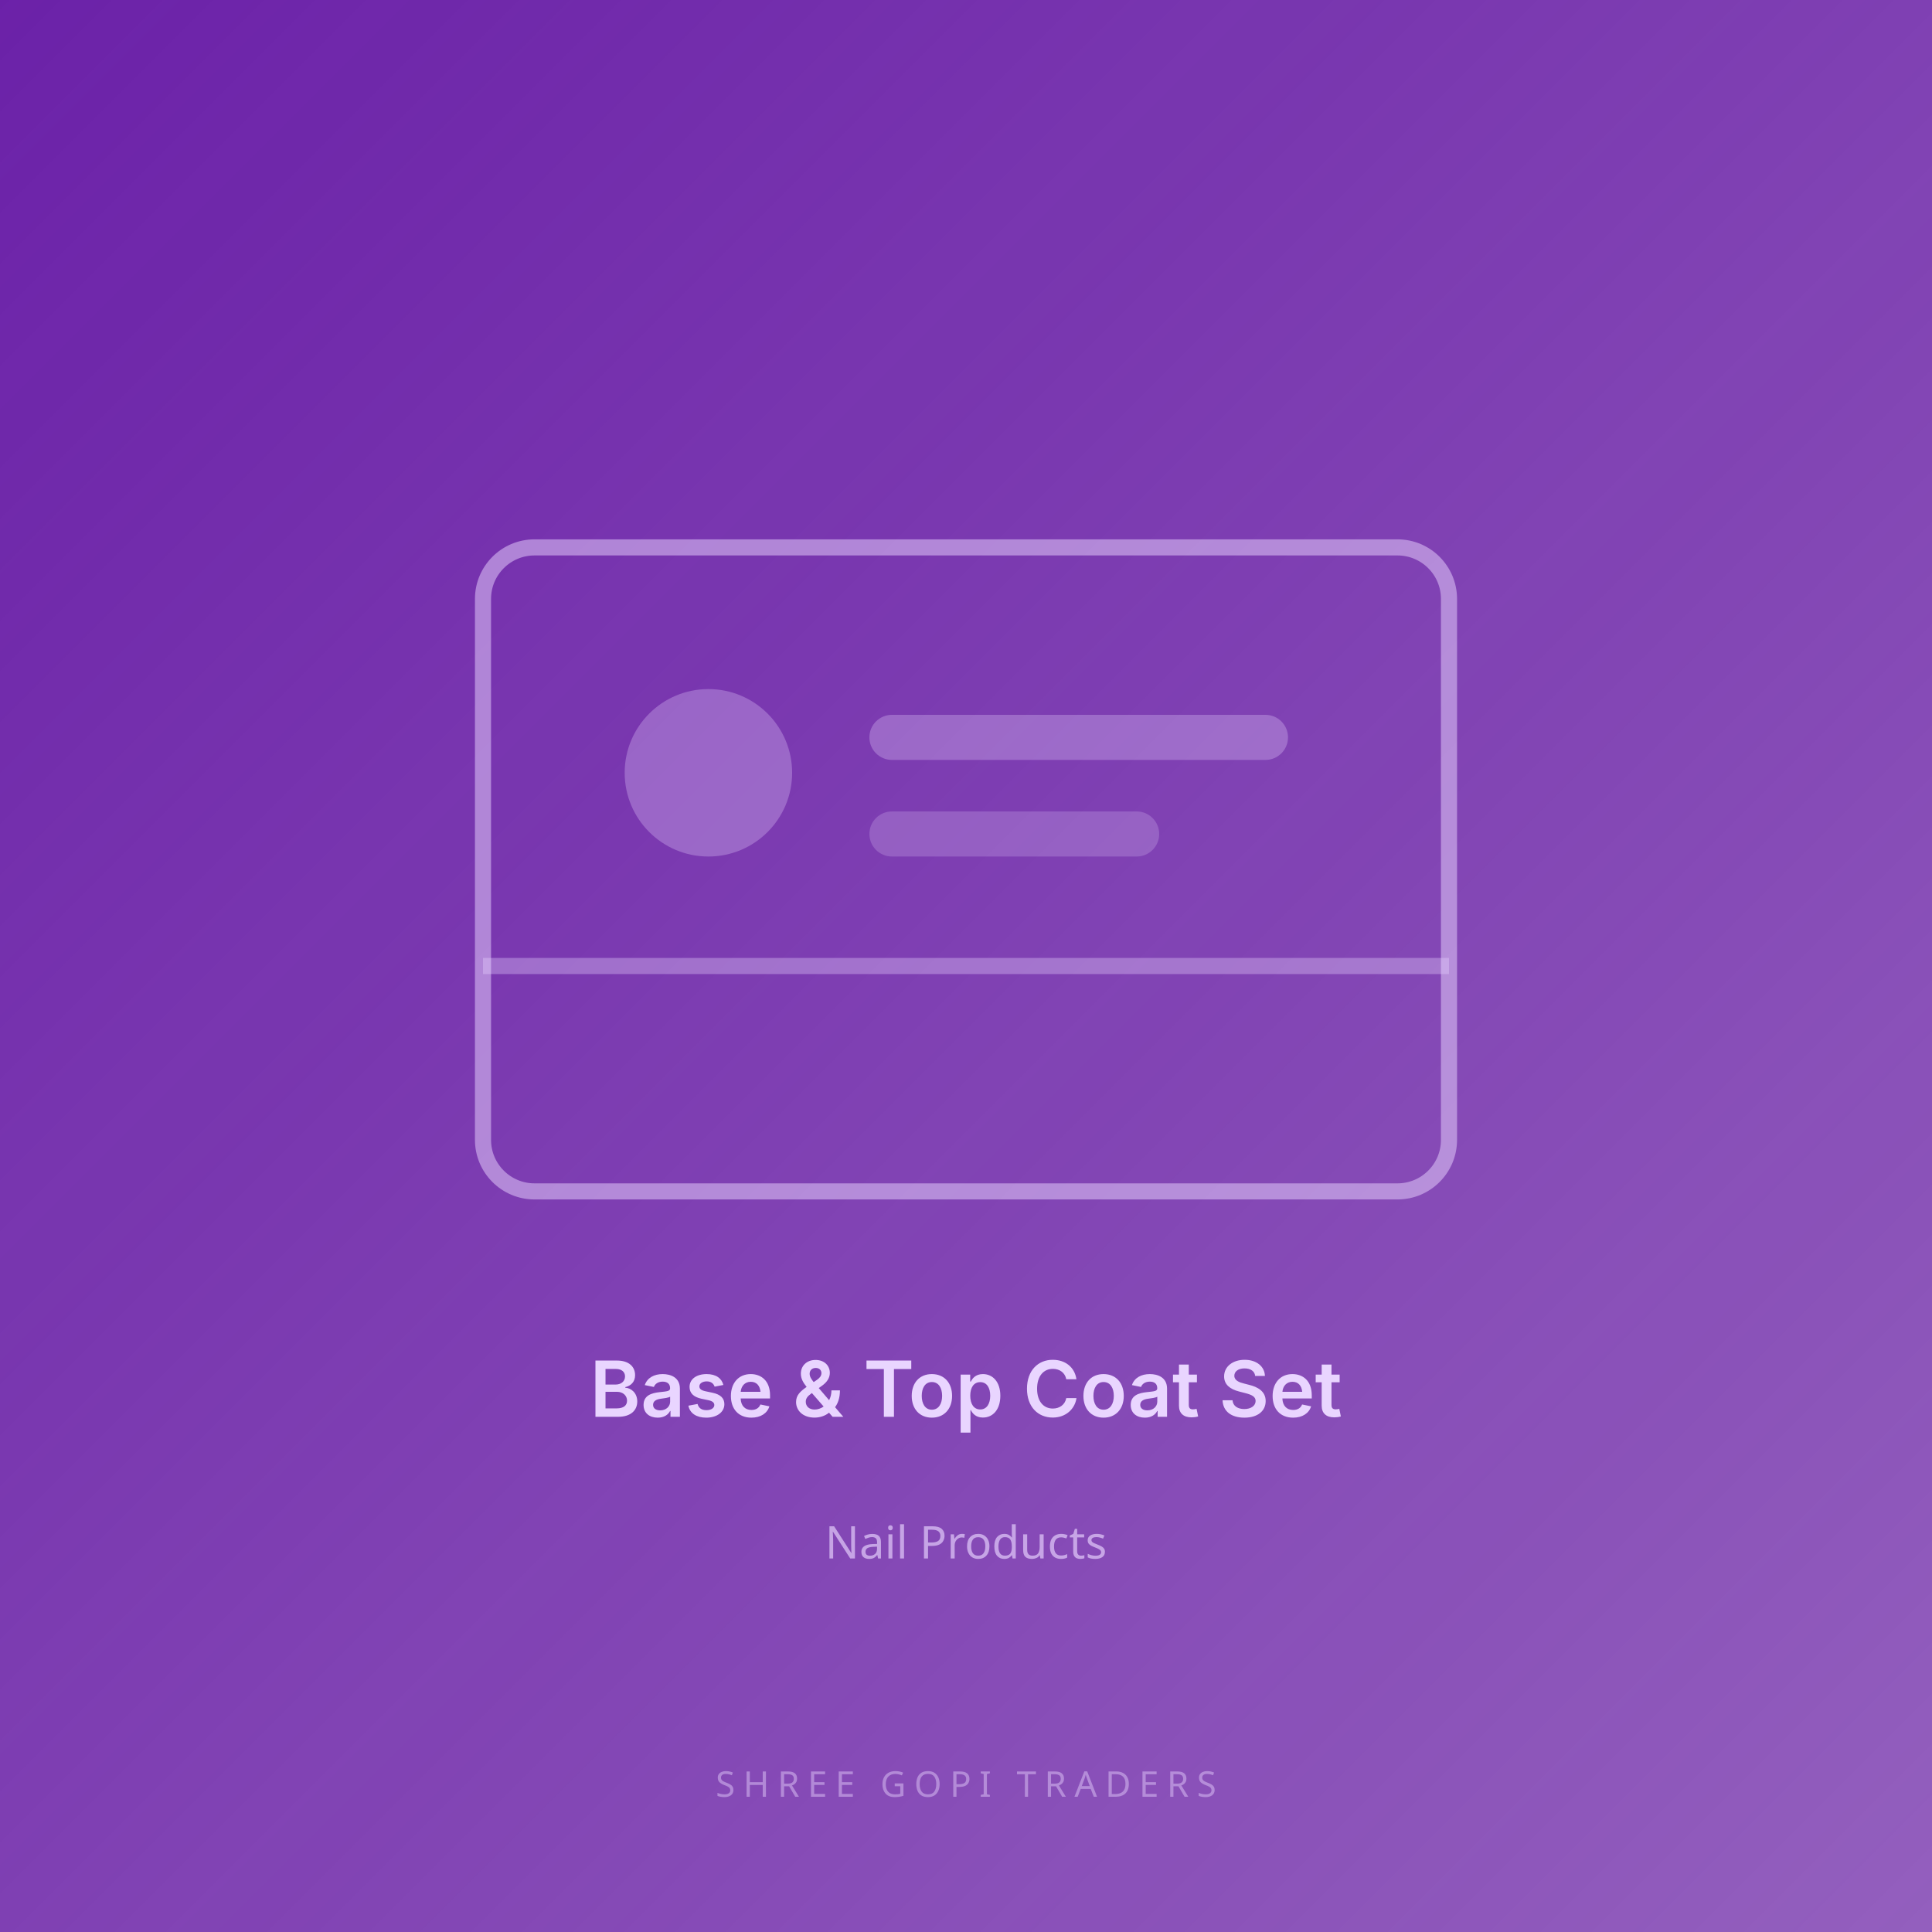
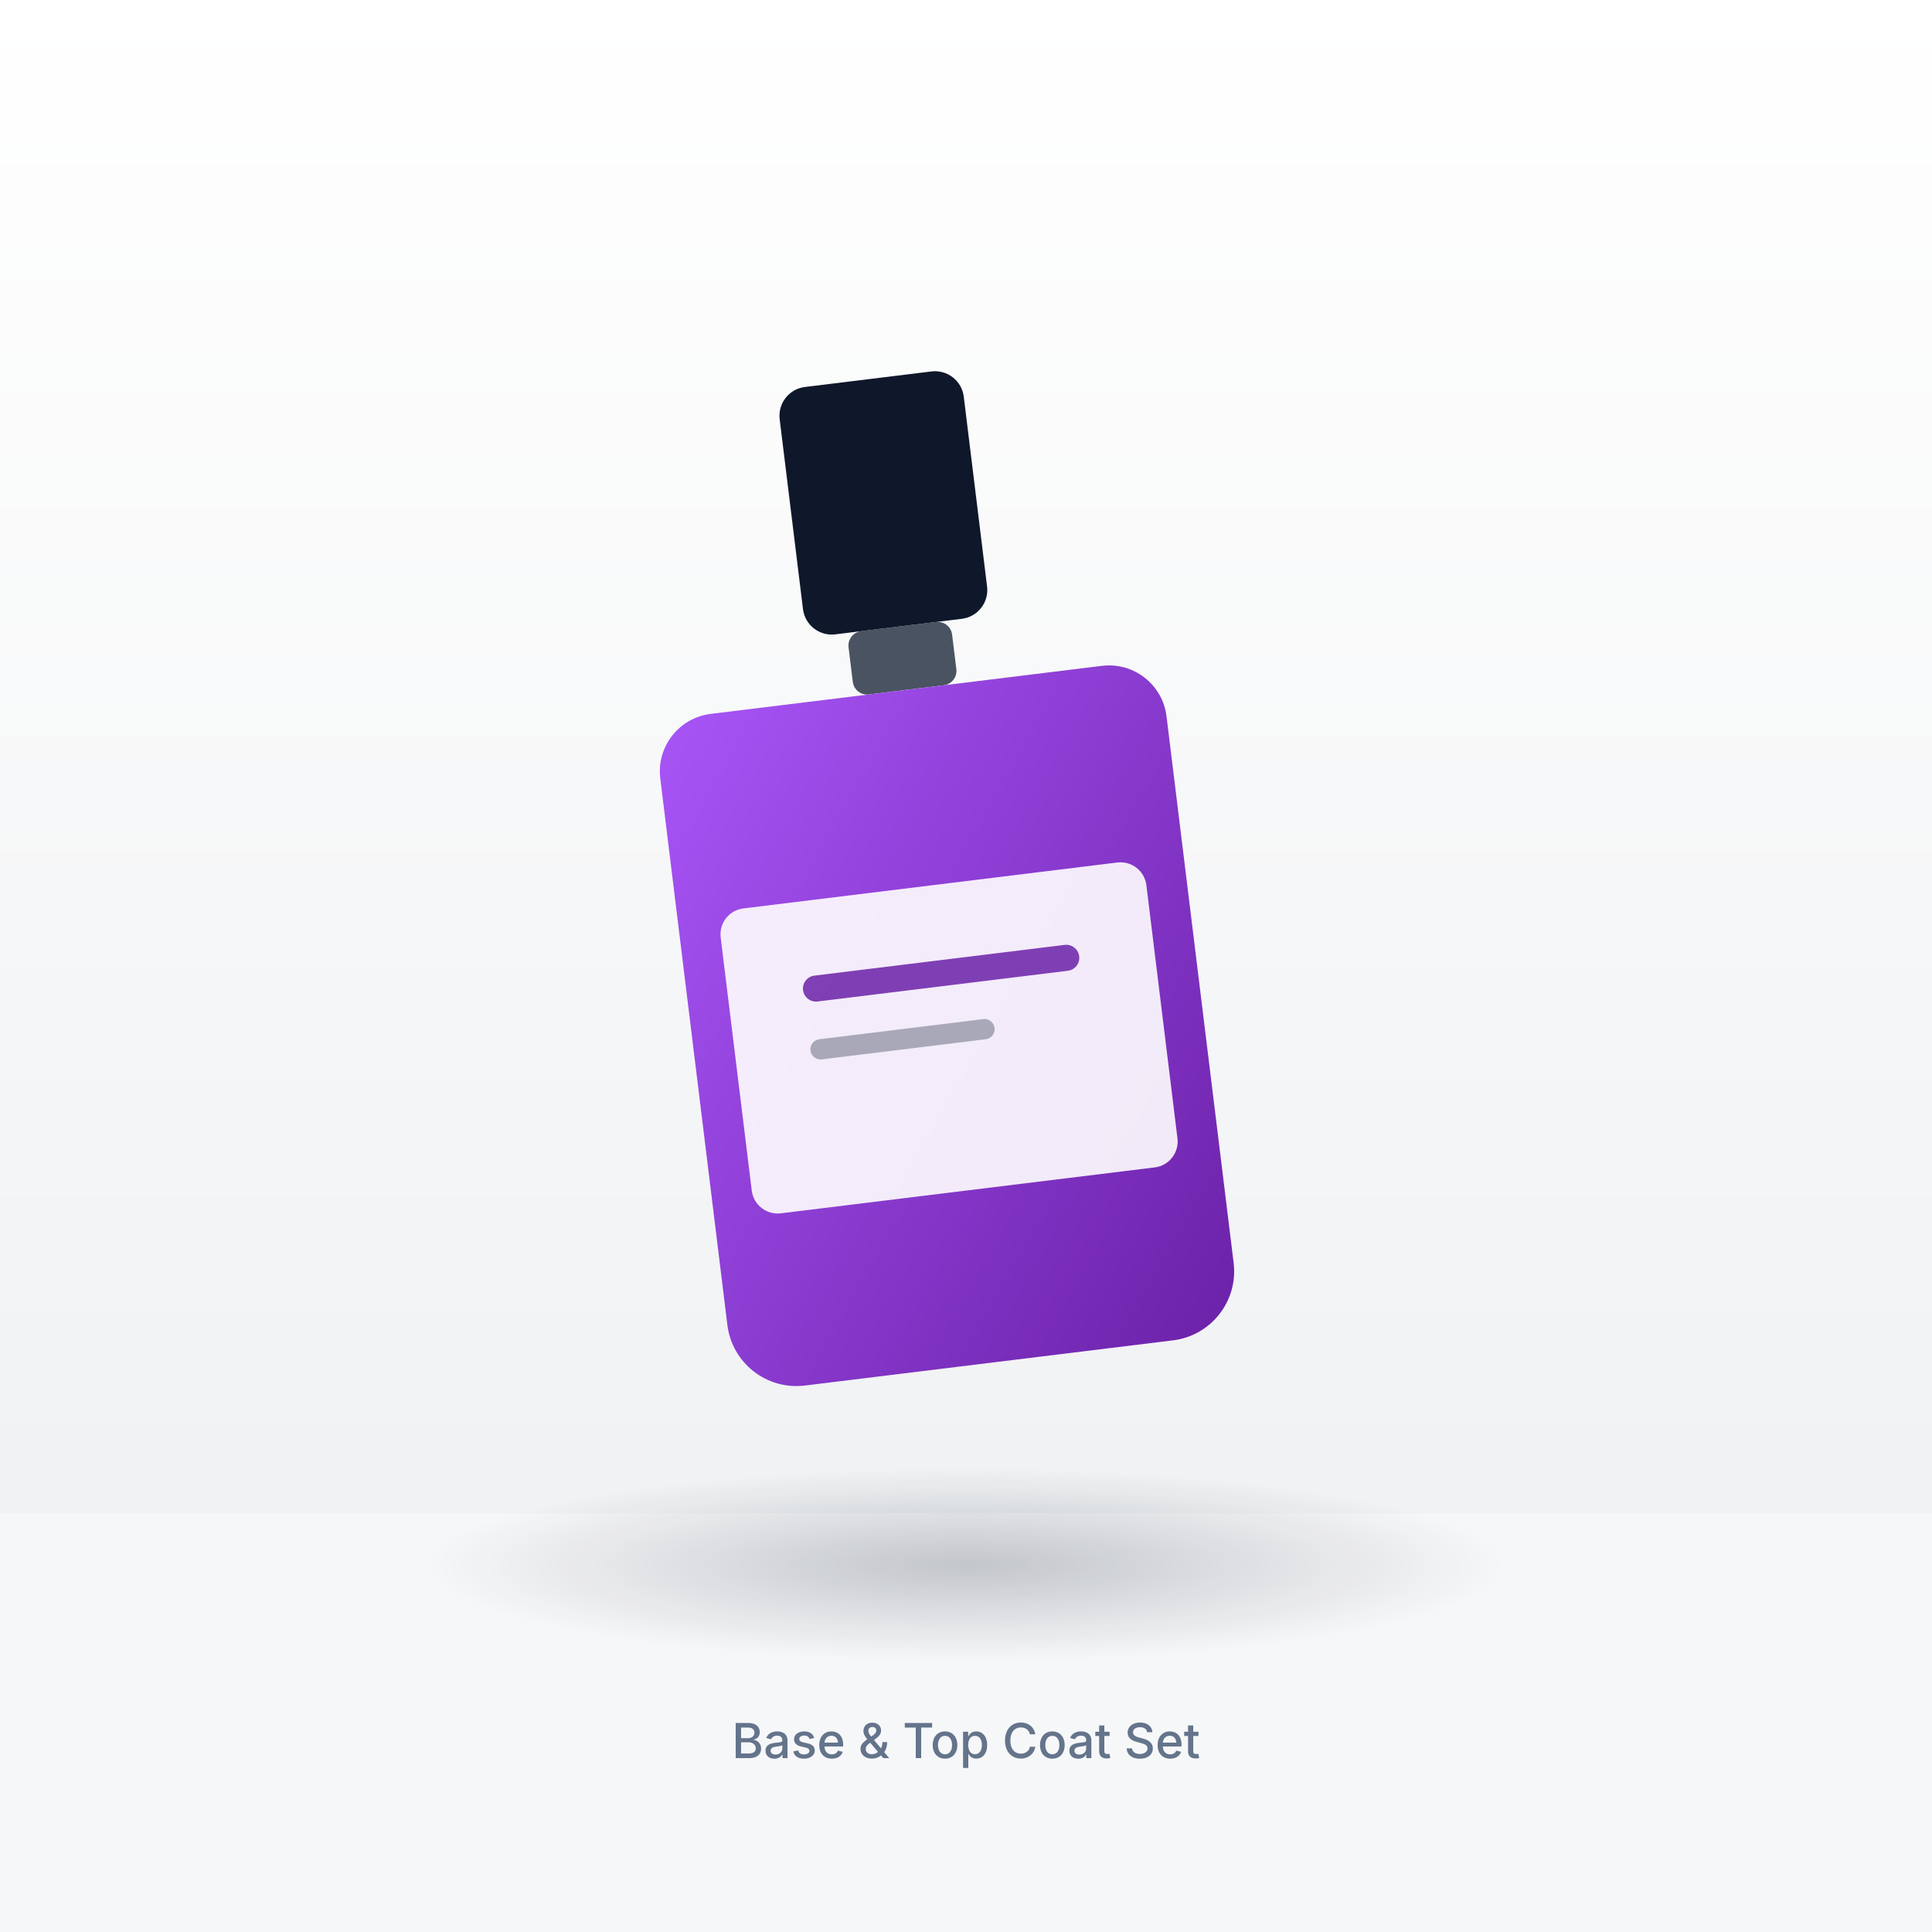
<svg xmlns="http://www.w3.org/2000/svg" viewBox="0 0 600 600" width="600" height="600" role="img" aria-label="Base &amp; Top Coat Set — Nail Products">
  <defs>
-     <linearGradient id="bg" x1="0" y1="0" x2="1" y2="1">
-       <stop offset="0%" stop-color="#6b21a8" />
-       <stop offset="100%" stop-color="#6b21a8" stop-opacity="0.7" />
+     <linearGradient id="bg" x1="0" y1="0" x2="0" y2="1">
+       <stop offset="0%" stop-color="#ffffff" />
+       <stop offset="100%" stop-color="#eceef0" />
    </linearGradient>
+     <linearGradient id="body" x1="0" y1="0" x2="1" y2="1">
+       <stop offset="0%" stop-color="#a855f7" />
+       <stop offset="100%" stop-color="#6b21a8" />
+     </linearGradient>
+     <linearGradient id="stroke" x1="0" y1="0" x2="1" y2="1">
+       <stop offset="0%" stop-color="#a855f7" />
+       <stop offset="100%" stop-color="#6b21a8" />
+     </linearGradient>
+     <radialGradient id="shadow" cx="50%" cy="50%">
+       <stop offset="0%" stop-color="#0f172a" stop-opacity="0.22" />
+       <stop offset="100%" stop-color="#0f172a" stop-opacity="0" />
+     </radialGradient>
  </defs>
  <rect width="600" height="600" fill="url(#bg)" />
-   <rect x="150" y="170" width="300" height="200" rx="16" fill="none" stroke="#e9d5ff" stroke-width="5" opacity="0.5" />
-   <path d="M150 300h300" stroke="#e9d5ff" stroke-width="5" opacity="0.35" />
-   <circle cx="220" cy="240" r="26" fill="#e9d5ff" opacity="0.3" />
-   <rect x="270" y="222" width="130" height="14" rx="7" fill="#e9d5ff" opacity="0.3" />
-   <rect x="270" y="252" width="90" height="14" rx="7" fill="#e9d5ff" opacity="0.22" />
-   <text x="300" y="440" font-family="ui-sans-serif,system-ui,-apple-system,sans-serif" font-size="24" font-weight="600" fill="#e9d5ff" text-anchor="middle">Base &amp; Top Coat Set</text>
-   <text x="300" y="484" font-family="ui-sans-serif,system-ui,sans-serif" font-size="14" fill="#e9d5ff" text-anchor="middle" opacity="0.65">Nail Products</text>
-   <text x="300" y="558" font-family="ui-sans-serif,system-ui,sans-serif" font-size="11" letter-spacing="2.5" fill="#e9d5ff" text-anchor="middle" opacity="0.45">SHREE GOPI TRADERS</text>
+   <rect y="470" width="600" height="130" fill="#f6f7f8" />
+   <ellipse cx="300" cy="486" rx="168" ry="30" fill="url(#shadow)" />
+   <g transform="translate(292 300) rotate(-7) scale(0.9) translate(-300 -300)">
+     <rect x="268" y="96" width="64" height="86" rx="10" fill="#0f172a" />
+     <rect x="282" y="182" width="36" height="22" rx="5" fill="#1e293b" opacity="0.8" />
+     <path d="M232 204h136a20 20 0 0 1 20 20v190a24 24 0 0 1-24 24H236a24 24 0 0 1-24-24V224a20 20 0 0 1 20-20z" fill="url(#body)" />
+     <rect x="226" y="272" width="148" height="106" rx="9" fill="#ffffff" opacity="0.9" />
+     <rect x="252" y="298" width="96" height="9" rx="4.5" fill="#6b21a8" opacity="0.85" />
+     <rect x="252" y="320" width="64" height="7" rx="3.5" fill="#1e293b" opacity="0.35" />
+   </g>
+   <text x="300" y="546" font-family="ui-sans-serif,system-ui,-apple-system,sans-serif" font-size="15" font-weight="500" fill="#64748b" text-anchor="middle">Base &amp; Top Coat Set</text>
</svg>
